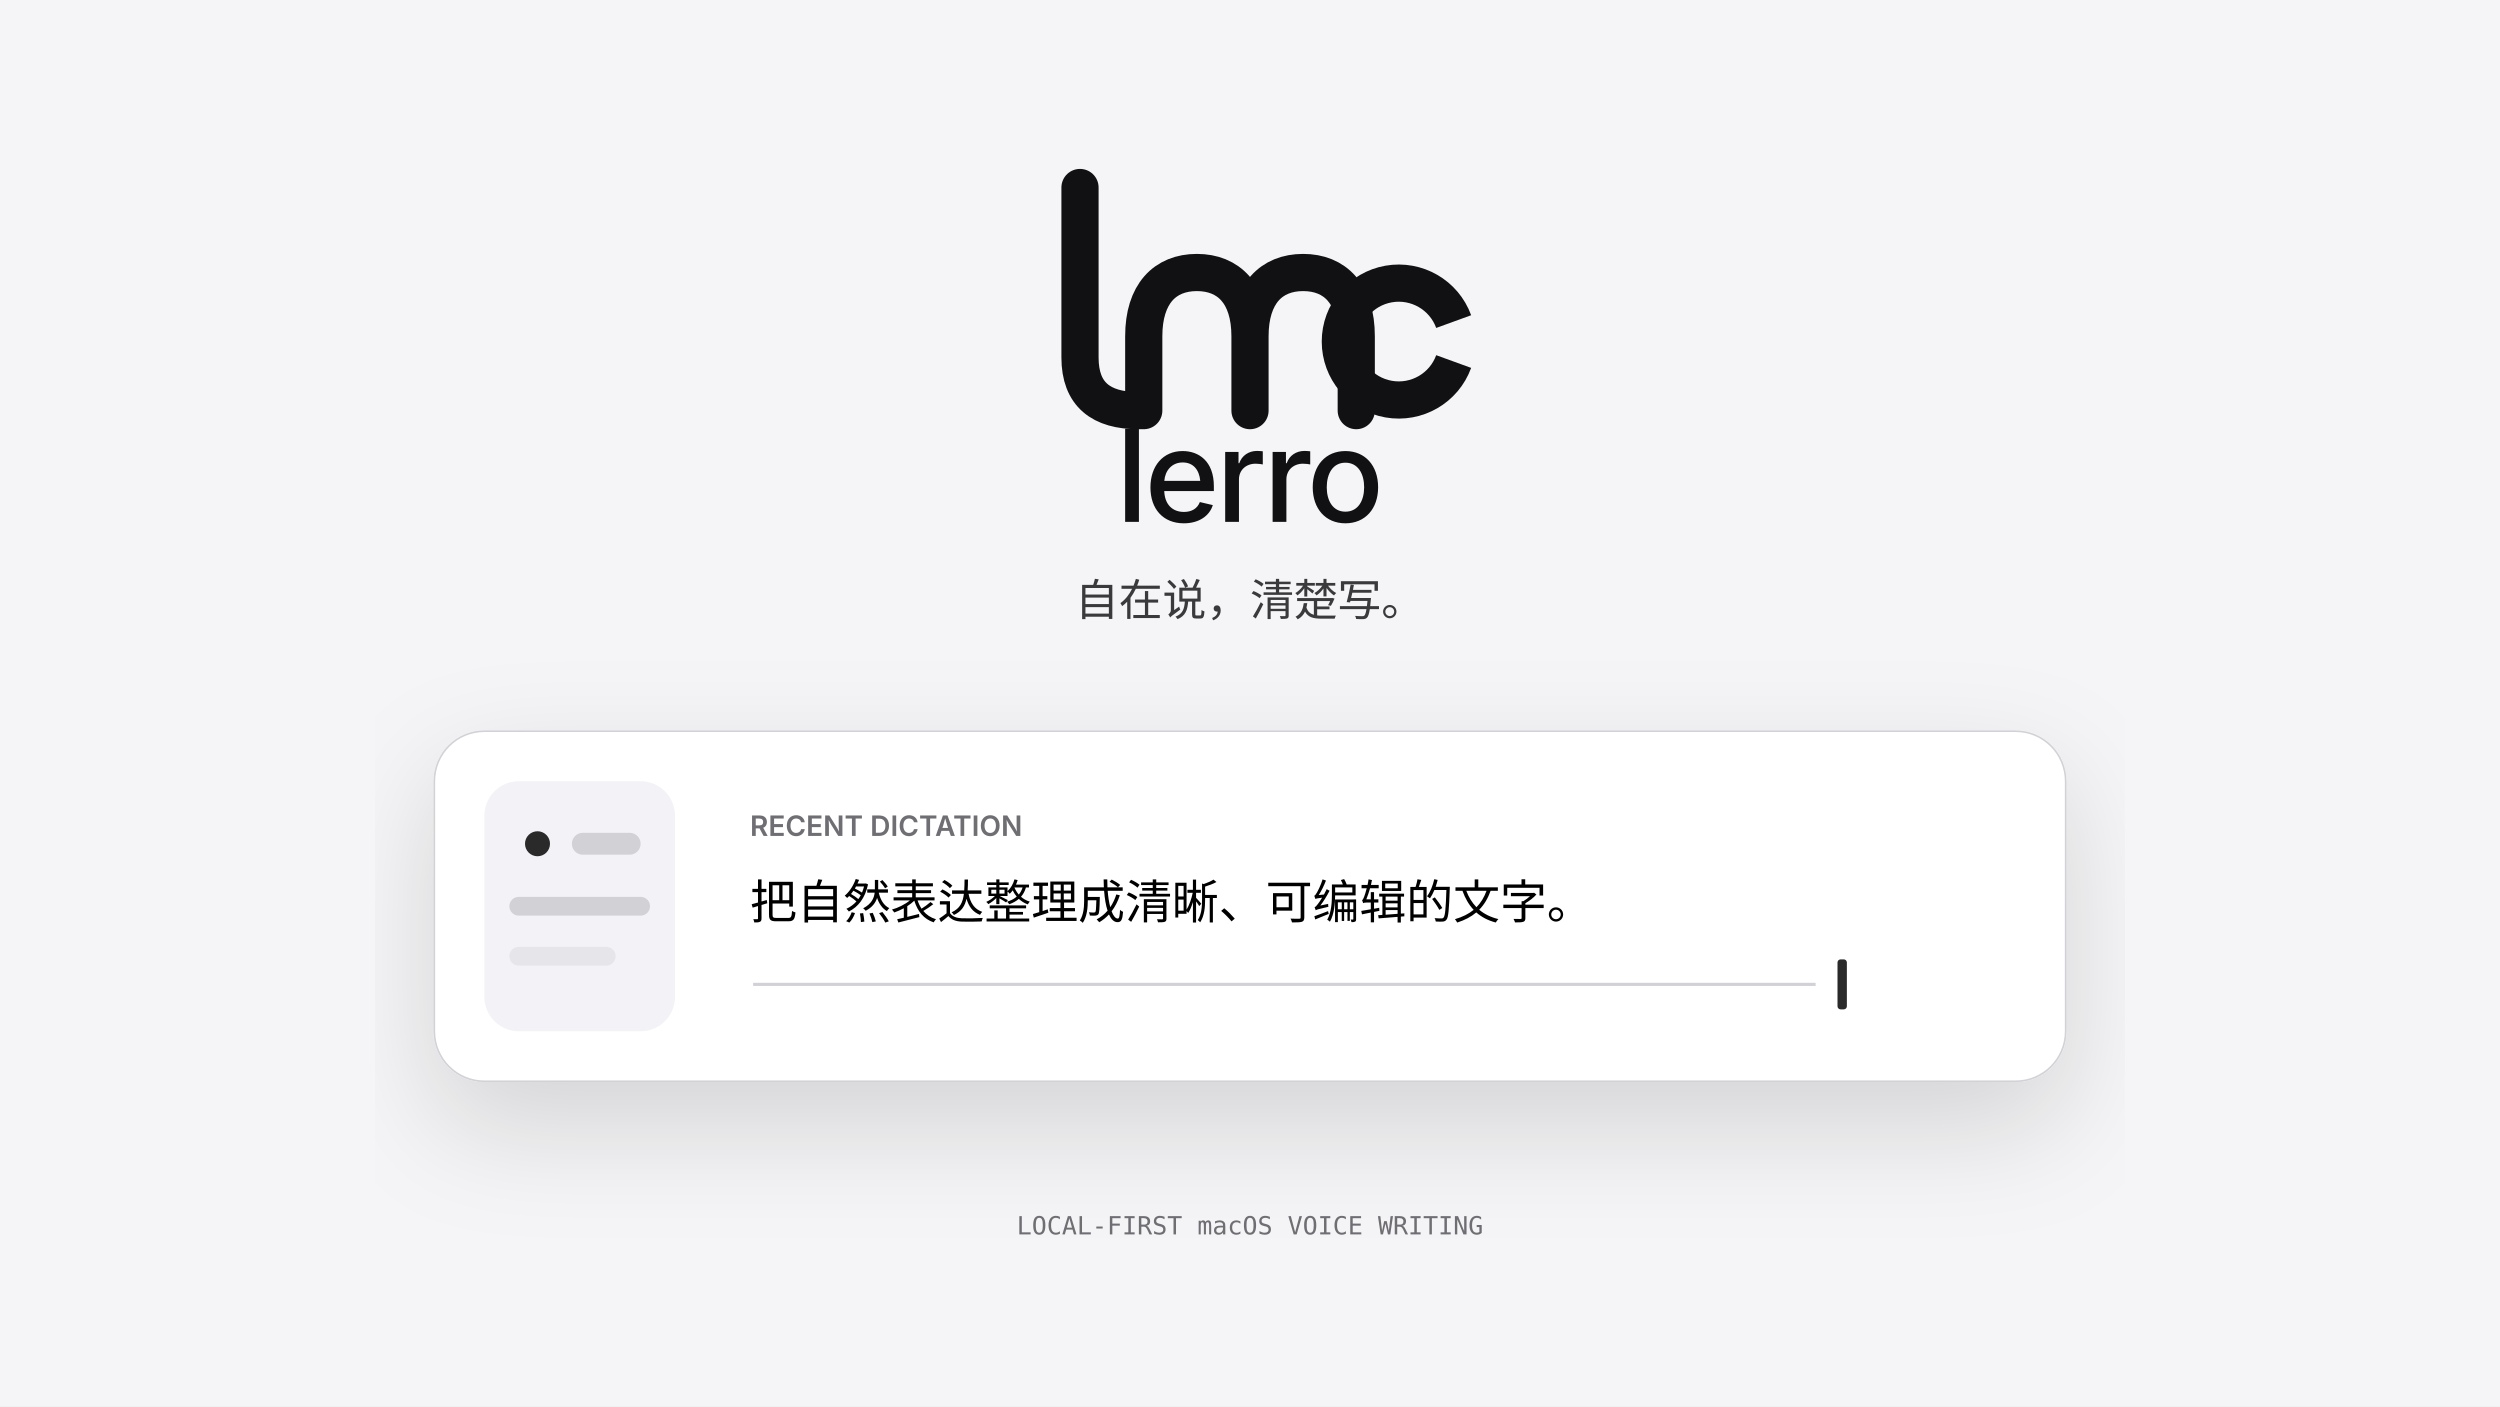
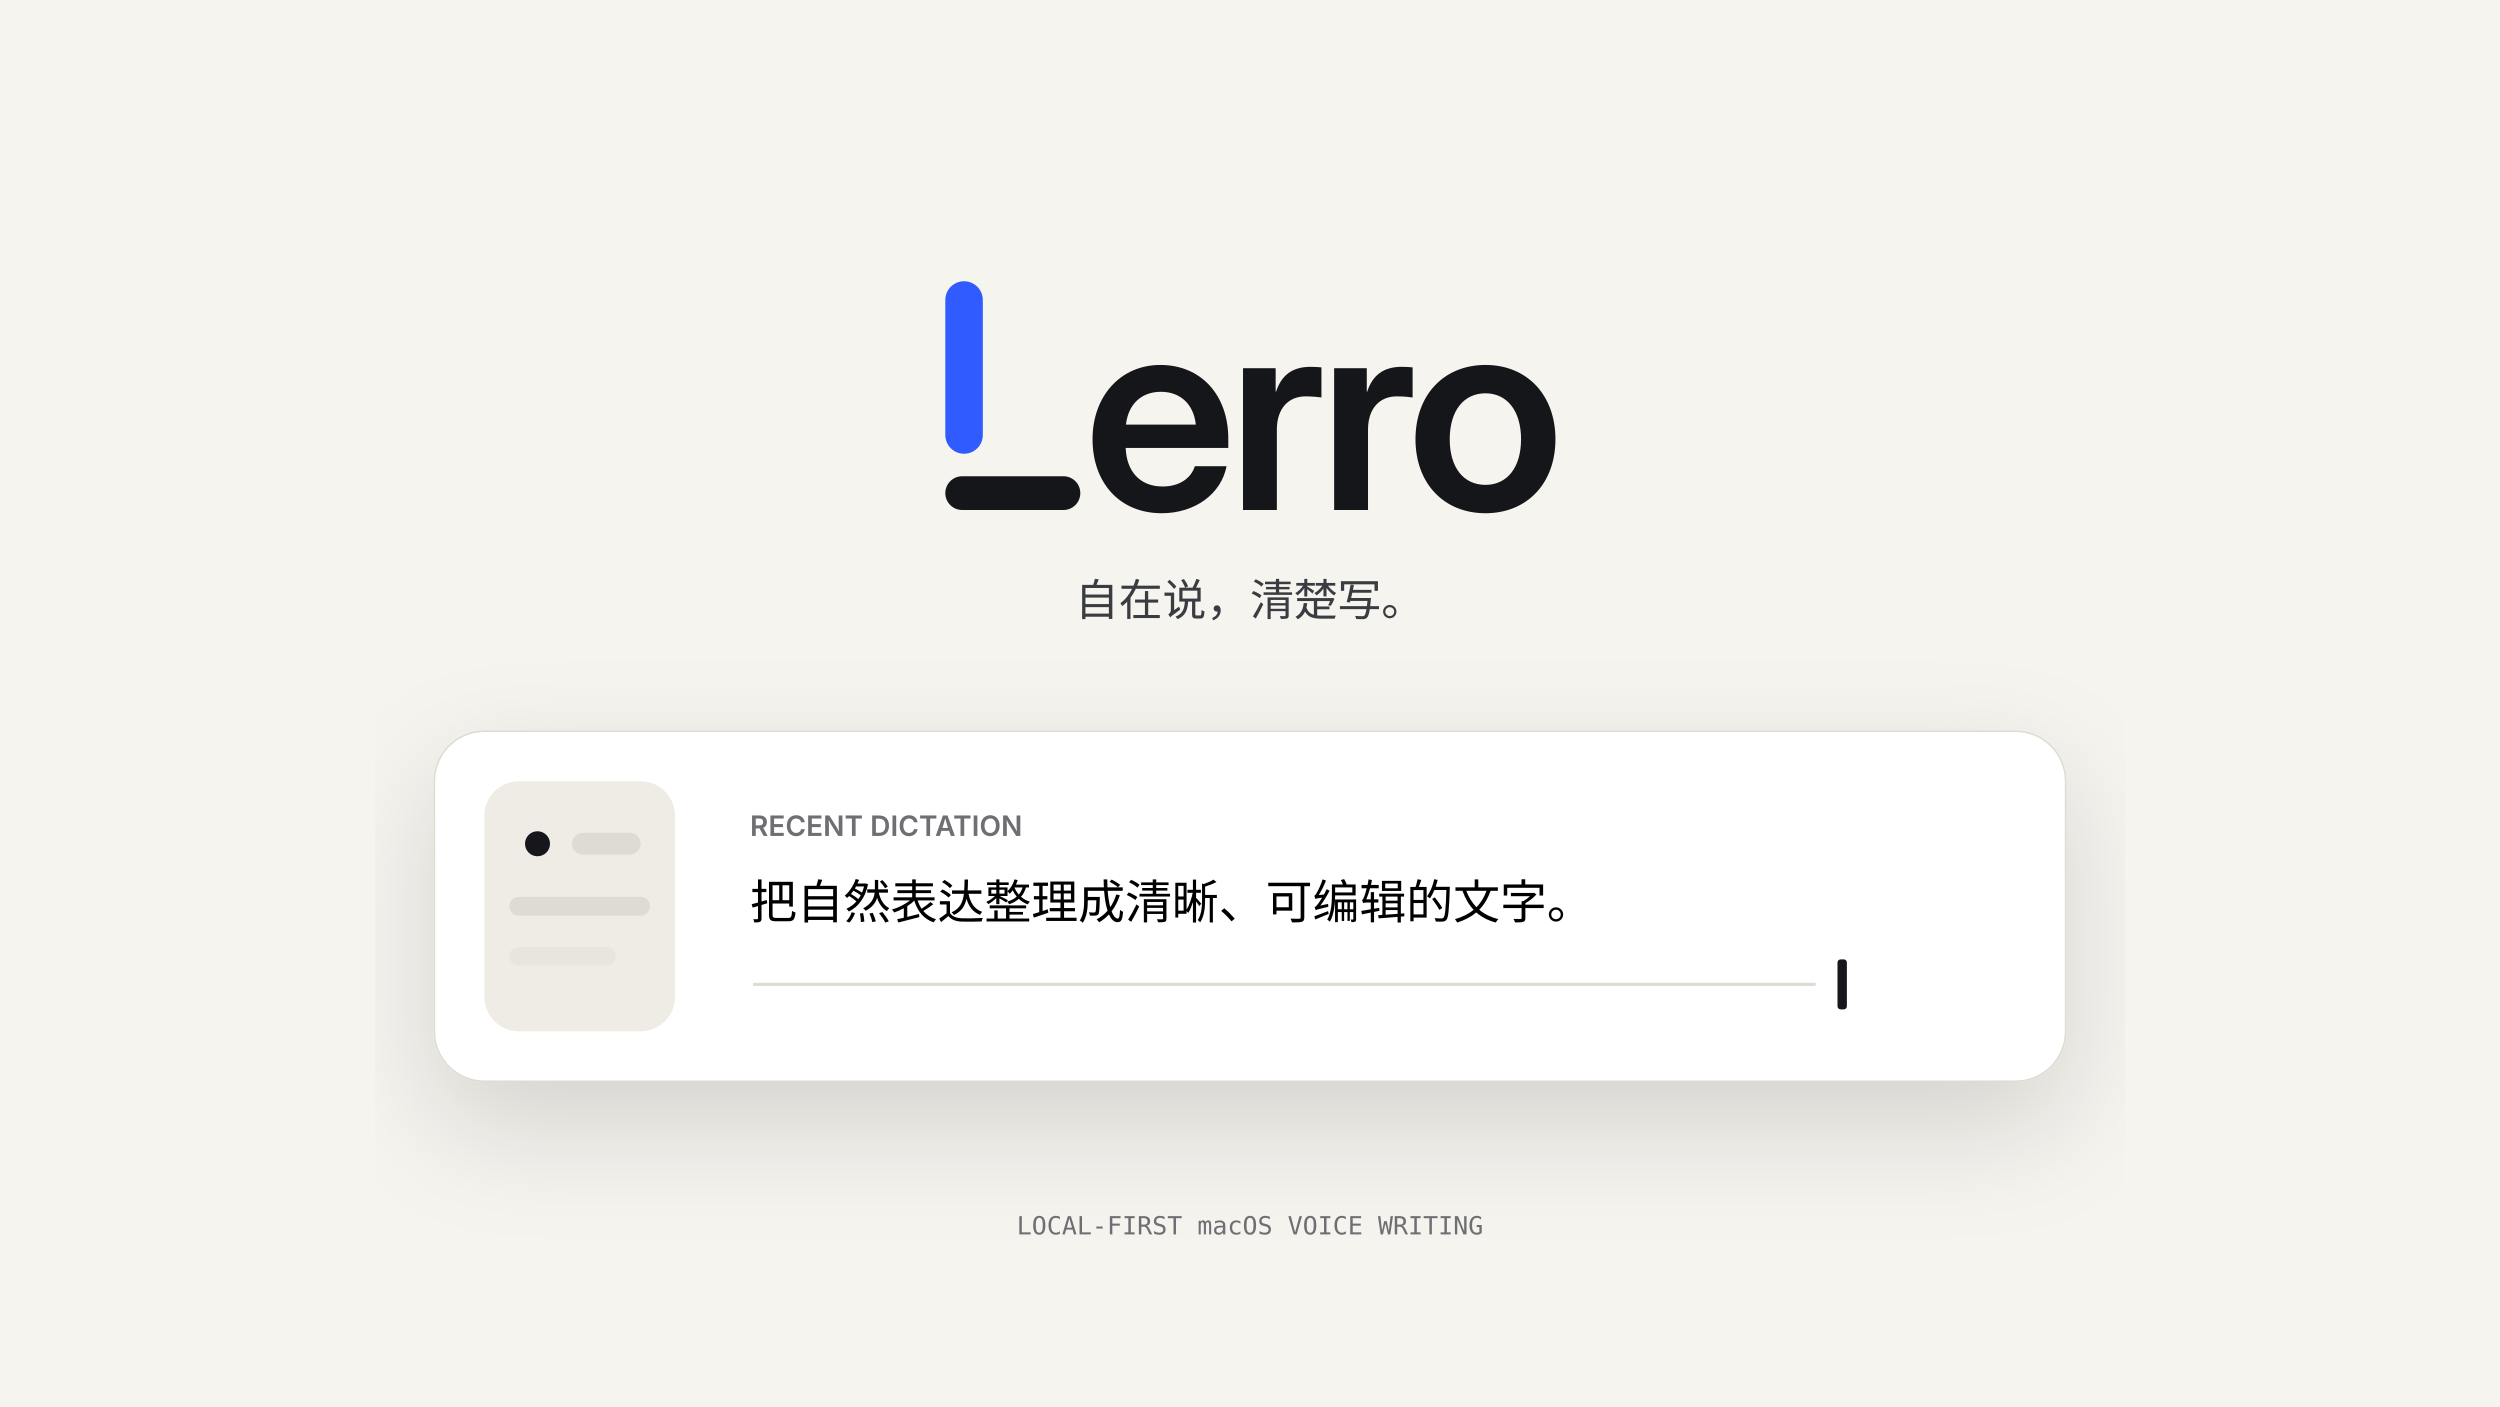
<svg xmlns="http://www.w3.org/2000/svg" width="1600" height="900" viewBox="0 0 1600 900" fill="none">
  <defs>
    <filter id="shadow" x="240" y="210" width="1120" height="620" filterUnits="userSpaceOnUse">
      <feDropShadow dx="0" dy="28" stdDeviation="36" flood-color="#000000" flood-opacity="0.14" />
    </filter>
  </defs>
-   <rect width="1600" height="900" fill="#F5F5F7" />
-   <g transform="translate(664 86) scale(3.4)">
-     <path d="M8 10V42C8 49 12 52 19 52H20V38C20 30 24 26 30 26C36 26 40 30 40 38V52V38C40 30 44 26 50 26C56 26 60 30 60 38V52" stroke="#111113" stroke-width="7" stroke-linecap="round" stroke-linejoin="round" />
-     <path d="M78.34 35.24A11 11 0 1 0 78.34 42.76" stroke="#111113" stroke-width="7" stroke-linecap="butt" />
+   <rect width="1600" height="900" fill="#F6F4EF" />
+   <g transform="translate(605 180) scale(2.4)">
+     <rect width="10" height="46" rx="5" fill="#2F5BFF" />
+     <rect y="52" width="36" height="9" rx="4.5" fill="#15161A" />
+     <path d="M57.7 61.86C66.55 61.86 73.57 56.74 75 49.32L66.55 49.32C65.51 52.55 62.46 54.73 57.92 54.73C51.83 54.73 48.32 50.61 48.1 44.45L75.46 44.45L75.46 41.98C75.46 30.38 68.23 22.32 57.34 22.32C46.74 22.32 39.26 30.63 39.26 42.13C39.26 53.59 46.35 61.86 57.7 61.86ZM48.17 38.22C48.78 32.81 52.26 29.48 57.49 29.48C62.71 29.48 66.22 32.81 66.8 38.22ZM79.39 61L88.41 61L88.41 39.58C88.41 33.67 91.74 30.7 96.04 30.7C97.83 30.7 99.62 30.88 100.3 30.99L100.3 22.97C99.59 22.89 98.58 22.82 97.37 22.82C92.5 22.82 89.6 25.11 88.2 29.45L88.09 29.45L88.09 23.18L79.39 23.18ZM103.69 61L112.72 61L112.72 39.58C112.72 33.67 116.05 30.7 120.34 30.7C122.14 30.7 123.93 30.88 124.61 30.99L124.61 22.97C123.89 22.89 122.89 22.82 121.67 22.82C116.8 22.82 113.9 25.11 112.5 29.45L112.39 29.45L112.39 23.18L103.69 23.18ZM144.04 61.86C155.18 61.86 162.7 53.87 162.7 42.13C162.7 30.38 155.18 22.32 144.04 22.32C132.9 22.32 125.38 30.38 125.38 42.13C125.38 53.87 132.9 61.86 144.04 61.86ZM144.04 54.3C138.2 54.3 134.51 49.68 134.51 42.13C134.51 34.53 138.24 29.88 144.04 29.88C149.8 29.88 153.53 34.57 153.53 42.13C153.53 49.65 149.84 54.3 144.04 54.3Z" fill="#15161A" />
  </g>
-   <text x="800" y="334" text-anchor="middle" fill="#111113" font-family="-apple-system, BlinkMacSystemFont, 'SF Pro Display', 'PingFang SC', sans-serif" font-size="82" font-weight="550" letter-spacing="-2.4">lerro</text>
-   <text x="800" y="394" text-anchor="middle" fill="#3A3A3C" font-family="-apple-system, BlinkMacSystemFont, 'SF Pro Text', 'PingFang SC', sans-serif" font-size="28" font-weight="500">自在说，清楚写。</text>
+   <text x="800" y="394" text-anchor="middle" fill="#3B3C42" font-family="-apple-system, BlinkMacSystemFont, 'SF Pro Text', 'PingFang SC', sans-serif" font-size="28" font-weight="500">自在说，清楚写。</text>
  <g filter="url(#shadow)">
-     <rect x="278" y="468" width="1044" height="224" rx="32" fill="#FFFFFF" stroke="#D1D1D6" />
-     <rect x="310" y="500" width="122" height="160" rx="22" fill="#F2F2F7" />
-     <circle cx="344" cy="540" r="8" fill="#292929" />
-     <rect x="366" y="533" width="44" height="14" rx="7" fill="#D1D1D6" />
-     <rect x="326" y="574" width="90" height="12" rx="6" fill="#D1D1D6" />
-     <rect x="326" y="606" width="68" height="12" rx="6" fill="#E5E5EA" />
+     <rect x="278" y="468" width="1044" height="224" rx="32" fill="#FFFFFF" stroke="#DEDBD2" />
+     <rect x="310" y="500" width="122" height="160" rx="22" fill="#EFECE5" />
+     <circle cx="344" cy="540" r="8" fill="#15161A" />
+     <rect x="366" y="533" width="44" height="14" rx="7" fill="#DEDBD2" />
+     <rect x="326" y="574" width="90" height="12" rx="6" fill="#DEDBD2" />
+     <rect x="326" y="606" width="68" height="12" rx="6" fill="#E8E5DD" />
    <text x="480" y="535" fill="#6E6E73" font-family="-apple-system, BlinkMacSystemFont, 'SF Pro Text', 'PingFang SC', sans-serif" font-size="18" font-weight="600">RECENT DICTATION</text>
    <text x="480" y="588" fill="#000000" font-family="-apple-system, BlinkMacSystemFont, 'SF Pro Text', 'PingFang SC', sans-serif" font-size="30" font-weight="500">把自然表达整理成清晰、可编辑的文字。</text>
-     <path d="M482 630H1162" stroke="#D1D1D6" stroke-width="2" />
-     <rect x="1176" y="614" width="6" height="32" rx="2" fill="#292929" />
+     <path d="M482 630H1162" stroke="#DEDBD2" stroke-width="2" />
+     <rect x="1176" y="614" width="6" height="32" rx="2" fill="#15161A" />
  </g>
  <text x="800" y="790" text-anchor="middle" fill="#6E6E73" font-family="'SF Mono', ui-monospace, monospace" font-size="16">LOCAL-FIRST macOS VOICE WRITING</text>
</svg>
